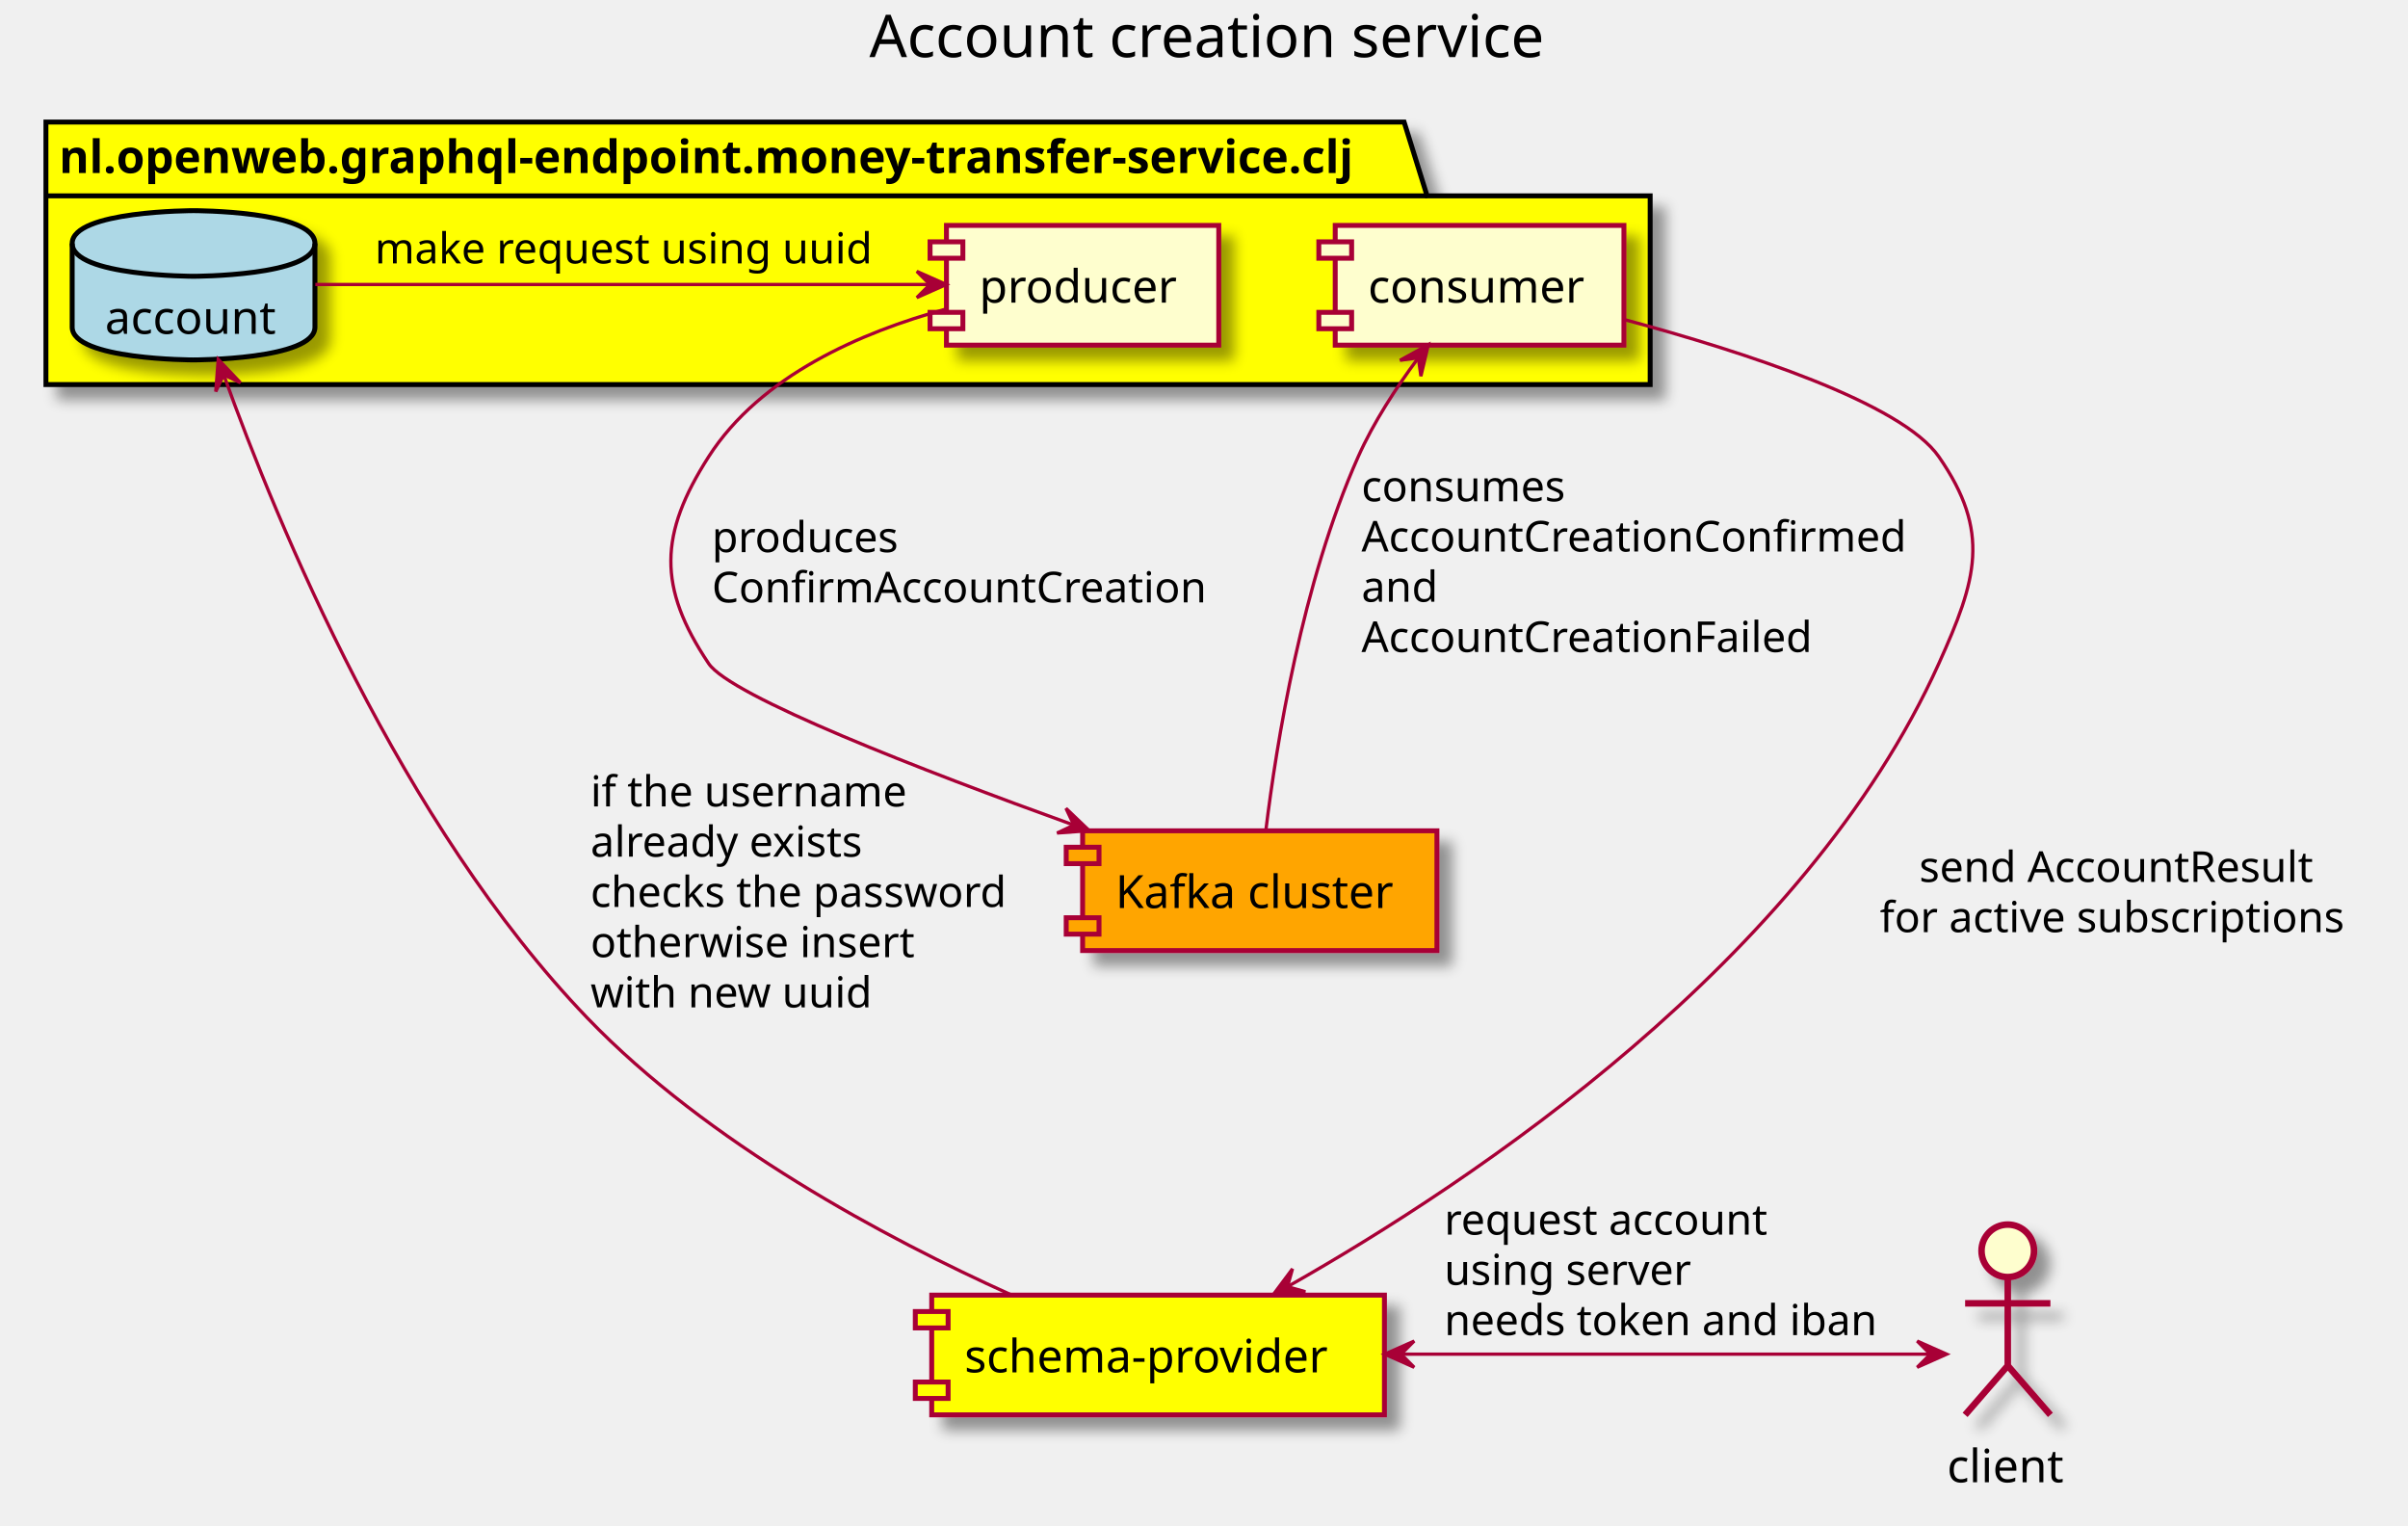
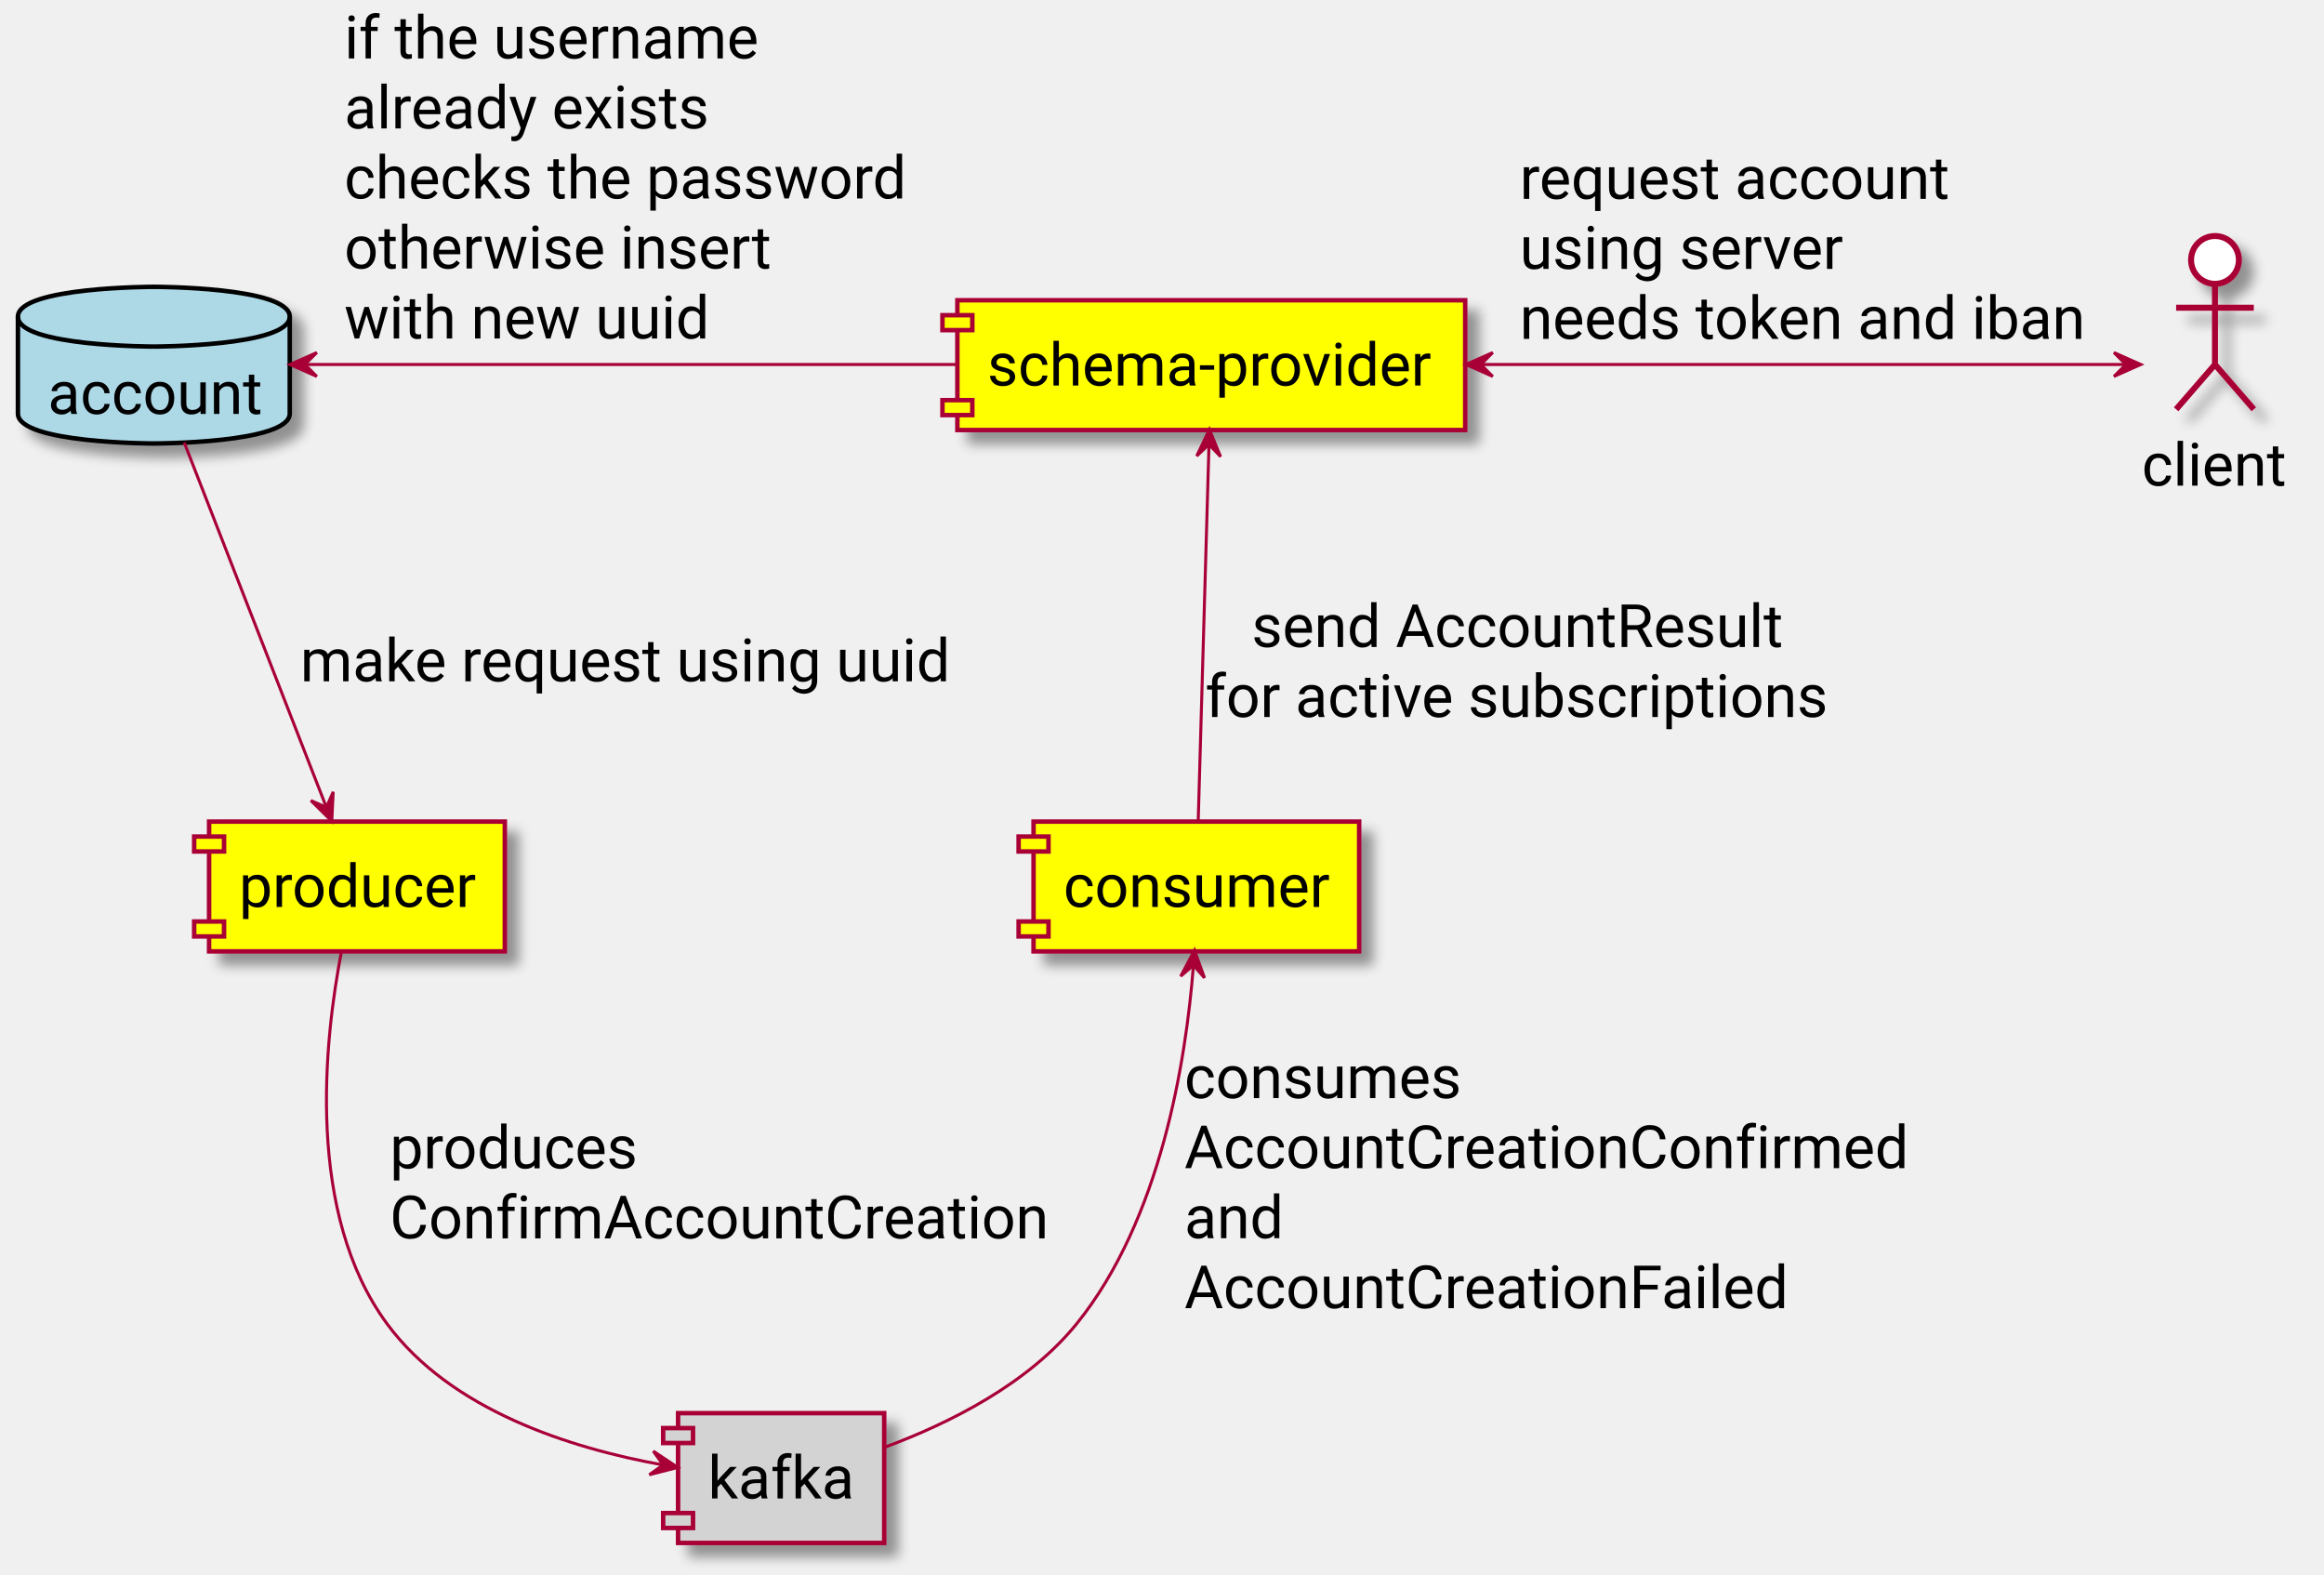
- <svg xmlns="http://www.w3.org/2000/svg" contentScriptType="application/ecmascript" contentStyleType="text/css" height="930px" preserveAspectRatio="none" style="width:1468px;height:930px;" version="1.1" viewBox="0 0 1468 930" width="1468px" zoomAndPan="magnify">
+ <svg xmlns="http://www.w3.org/2000/svg" contentScriptType="application/ecmascript" contentStyleType="text/css" height="1054px" preserveAspectRatio="none" style="width:1556px;height:1054px;" version="1.1" viewBox="0 0 1556 1054" width="1556px" zoomAndPan="magnify">
  <defs>
-     <filter height="300%" id="f1c2oglk2nna68" width="300%" x="-1" y="-1">
+     <filter height="300%" id="f189gsuas3np8l" width="300%" x="-1" y="-1">
      <feGaussianBlur result="blurOut" stdDeviation="4.0" />
      <feColorMatrix in="blurOut" result="blurOut2" type="matrix" values="0 0 0 0 0 0 0 0 0 0 0 0 0 0 0 0 0 0 .4 0" />
      <feOffset dx="8.0" dy="8.0" in="blurOut2" result="blurOut3" />
      <feBlend in="SourceGraphic" in2="blurOut3" mode="normal" />
    </filter>
  </defs>
  <g>
-     <text fill="#000000" font-family="sans-serif" font-size="36" lengthAdjust="spacingAndGlyphs" textLength="422" x="530" y="34.805">Account creation service</text>
-     <polygon fill="#FFFF00" filter="url(#f1c2oglk2nna68)" points="28,74.398,856,74.398,870,119.375,1006,119.375,1006,234.398,28,234.398,28,74.398" style="stroke: #000000; stroke-width: 3.0;" />
-     <line style="stroke: #000000; stroke-width: 3.0;" x1="28" x2="870" y1="119.375" y2="119.375" />
-     <text fill="#000000" font-family="sans-serif" font-size="28" font-weight="bold" lengthAdjust="spacingAndGlyphs" textLength="816" x="36" y="105.469">nl.openweb.graphql-endpoint.money-transfer-service.clj</text>
-     <path d="M44,148.398 C44,128.398 118,128.398 118,128.398 C118,128.398 192,128.398 192,148.398 L192,199.375 C192,219.375 118,219.375 118,219.375 C118,219.375 44,219.375 44,199.375 L44,148.398 " fill="#ADD8E6" filter="url(#f1c2oglk2nna68)" style="stroke: #000000; stroke-width: 3.0;" />
-     <path d="M44,148.398 C44,168.398 118,168.398 118,168.398 C118,168.398 192,168.398 192,148.398 " fill="none" style="stroke: #000000; stroke-width: 3.0;" />
-     <text fill="#000000" font-family="sans-serif" font-size="28" lengthAdjust="spacingAndGlyphs" textLength="108" x="64" y="203.469">account</text>
-     <rect fill="#FEFECE" filter="url(#f1c2oglk2nna68)" height="72.977" style="stroke: #A80036; stroke-width: 3.0;" width="166" x="577" y="137.398" />
-     <rect fill="#FEFECE" height="10" style="stroke: #A80036; stroke-width: 3.0;" width="20" x="567" y="147.398" />
-     <rect fill="#FEFECE" height="10" style="stroke: #A80036; stroke-width: 3.0;" width="20" x="567" y="190.375" />
-     <text fill="#000000" font-family="sans-serif" font-size="28" lengthAdjust="spacingAndGlyphs" textLength="126" x="597" y="184.469">producer</text>
-     <rect fill="#FEFECE" filter="url(#f1c2oglk2nna68)" height="72.977" style="stroke: #A80036; stroke-width: 3.0;" width="176" x="814" y="137.398" />
-     <rect fill="#FEFECE" height="10" style="stroke: #A80036; stroke-width: 3.0;" width="20" x="804" y="147.398" />
-     <rect fill="#FEFECE" height="10" style="stroke: #A80036; stroke-width: 3.0;" width="20" x="804" y="190.375" />
-     <text fill="#000000" font-family="sans-serif" font-size="28" lengthAdjust="spacingAndGlyphs" textLength="136" x="834" y="184.469">consumer</text>
-     <rect fill="#FFA500" filter="url(#f1c2oglk2nna68)" height="72.977" style="stroke: #A80036; stroke-width: 3.0;" width="216" x="660" y="506.398" />
-     <rect fill="#FFA500" height="10" style="stroke: #A80036; stroke-width: 3.0;" width="20" x="650" y="516.398" />
-     <rect fill="#FFA500" height="10" style="stroke: #A80036; stroke-width: 3.0;" width="20" x="650" y="559.375" />
-     <text fill="#000000" font-family="sans-serif" font-size="28" lengthAdjust="spacingAndGlyphs" textLength="176" x="680" y="553.469">Kafka cluster</text>
-     <ellipse cx="1224" cy="762.398" fill="#FEFECE" filter="url(#f1c2oglk2nna68)" rx="16" ry="16" style="stroke: #A80036; stroke-width: 4.0;" />
-     <path d="M1224,778.398 L1224,832.398 M1198,794.398 L1250,794.398 M1224,832.398 L1198,862.398 M1224,832.398 L1250,862.398 " fill="none" filter="url(#f1c2oglk2nna68)" style="stroke: #A80036; stroke-width: 4.0;" />
-     <text fill="#000000" font-family="sans-serif" font-size="28" lengthAdjust="spacingAndGlyphs" textLength="74" x="1187" y="903.469">client</text>
-     <rect fill="#FFFF00" filter="url(#f1c2oglk2nna68)" height="72.977" style="stroke: #A80036; stroke-width: 3.0;" width="276" x="568" y="789.398" />
-     <rect fill="#FFFF00" height="10" style="stroke: #A80036; stroke-width: 3.0;" width="20" x="558" y="799.398" />
-     <rect fill="#FFFF00" height="10" style="stroke: #A80036; stroke-width: 3.0;" width="20" x="558" y="842.375" />
-     <text fill="#000000" font-family="sans-serif" font-size="28" lengthAdjust="spacingAndGlyphs" textLength="236" x="588" y="836.469">schema-provider</text>
-     <path d="M192.226,173.398 C289.686,173.398 460.811,173.398 566.859,173.398 " fill="none" id="ac-p" style="stroke: #A80036; stroke-width: 2.0;" />
-     <polygon fill="#A80036" points="576.914,173.398,558.914,165.398,566.914,173.398,558.914,181.398,576.914,173.398" style="stroke: #A80036; stroke-width: 2.0;" />
-     <text fill="#000000" font-family="sans-serif" font-size="26" lengthAdjust="spacingAndGlyphs" textLength="312" x="228.5" y="160.535">make request using uuid</text>
-     <path d="M864.353,218.531 C851.176,236.265 837.35,257.387 828,278.398 C793.794,355.265 778.088,453.71 771.735,505.976 " fill="none" id="c-kc" style="stroke: #A80036; stroke-width: 2.0;" />
-     <polygon fill="#A80036" points="870.748,210.113,853.49,219.607,864.699,218.076,866.231,229.285,870.748,210.113" style="stroke: #A80036; stroke-width: 2.0;" />
-     <text fill="#000000" font-family="sans-serif" font-size="26" lengthAdjust="spacingAndGlyphs" textLength="128" x="830" y="305.535">consumes</text>
-     <text fill="#000000" font-family="sans-serif" font-size="26" lengthAdjust="spacingAndGlyphs" textLength="342" x="830" y="336.156">AccountCreationConfirmed</text>
-     <text fill="#000000" font-family="sans-serif" font-size="26" lengthAdjust="spacingAndGlyphs" textLength="46" x="830" y="366.777">and</text>
-     <text fill="#000000" font-family="sans-serif" font-size="26" lengthAdjust="spacingAndGlyphs" textLength="284" x="830" y="397.398">AccountCreationFailed</text>
-     <path d="M854.379,825.398 C963.27,825.398 1104.286,825.398 1176.616,825.398 " fill="none" id="sp-cl" style="stroke: #A80036; stroke-width: 2.0;" />
-     <polygon fill="#A80036" points="1186.777,825.398,1168.777,817.398,1176.777,825.398,1168.777,833.398,1186.777,825.398" style="stroke: #A80036; stroke-width: 2.0;" />
-     <polygon fill="#A80036" points="844.134,825.398,862.134,833.398,854.134,825.398,862.134,817.398,844.134,825.398" style="stroke: #A80036; stroke-width: 2.0;" />
-     <text fill="#000000" font-family="sans-serif" font-size="26" lengthAdjust="spacingAndGlyphs" textLength="202" x="880.5" y="752.535">request account</text>
-     <text fill="#000000" font-family="sans-serif" font-size="26" lengthAdjust="spacingAndGlyphs" textLength="154" x="880.5" y="783.156">using server</text>
-     <text fill="#000000" font-family="sans-serif" font-size="26" lengthAdjust="spacingAndGlyphs" textLength="270" x="880.5" y="813.777">needs token and iban</text>
-     <path d="M136.441,228.576 C169.045,319.412 244.338,502.143 358,620.398 C431.615,696.989 539.978,754.723 616.179,789.095 " fill="none" id="ac-sp" style="stroke: #A80036; stroke-width: 2.0;" />
-     <polygon fill="#A80036" points="133.048,219.02,131.533,238.659,136.394,228.443,146.611,233.304,133.048,219.02" style="stroke: #A80036; stroke-width: 2.0;" />
-     <text fill="#000000" font-family="sans-serif" font-size="26" lengthAdjust="spacingAndGlyphs" textLength="196" x="360" y="491.535">if the username</text>
-     <text fill="#000000" font-family="sans-serif" font-size="26" lengthAdjust="spacingAndGlyphs" textLength="174" x="360" y="522.156">already exists</text>
-     <text fill="#000000" font-family="sans-serif" font-size="26" lengthAdjust="spacingAndGlyphs" textLength="264" x="360" y="552.777">checks the password</text>
-     <text fill="#000000" font-family="sans-serif" font-size="26" lengthAdjust="spacingAndGlyphs" textLength="202" x="360" y="583.398">otherwise insert</text>
-     <text fill="#000000" font-family="sans-serif" font-size="26" lengthAdjust="spacingAndGlyphs" textLength="176" x="360" y="614.019">with new uuid</text>
-     <path d="M576.607,188.392 C525.398,202.365 463.728,228.855 432,278.398 C401.799,325.557 400.818,357.883 432,404.398 C445.382,424.362 561.975,469.485 654.111,502.724 " fill="none" id="p-kc" style="stroke: #A80036; stroke-width: 2.0;" />
-     <polygon fill="#A80036" points="664.079,506.308,649.848,492.689,654.669,502.925,644.434,507.745,664.079,506.308" style="stroke: #A80036; stroke-width: 2.0;" />
-     <text fill="#000000" font-family="sans-serif" font-size="26" lengthAdjust="spacingAndGlyphs" textLength="116" x="434" y="336.535">produces</text>
-     <text fill="#000000" font-family="sans-serif" font-size="26" lengthAdjust="spacingAndGlyphs" textLength="312" x="434" y="367.156">ConfirmAccountCreation</text>
-     <path d="M990.52,194.86 C1063.782,214.625 1159.378,245.755 1182,278.398 C1213.897,324.426 1205.004,353.341 1182,404.398 C1100.451,585.394 898.369,719.948 785.489,783.924 " fill="none" id="c-sp" style="stroke: #A80036; stroke-width: 2.0;" />
-     <polygon fill="#A80036" points="776.185,789.152,795.796,787.309,784.903,784.254,787.958,773.36,776.185,789.152" style="stroke: #A80036; stroke-width: 2.0;" />
-     <text fill="#000000" font-family="sans-serif" font-size="26" lengthAdjust="spacingAndGlyphs" textLength="250" x="1170" y="537.535">send AccountResult</text>
-     <text fill="#000000" font-family="sans-serif" font-size="26" lengthAdjust="spacingAndGlyphs" textLength="298" x="1146" y="568.156">for active subscriptions</text>
+     <rect fill="#FFFF00" filter="url(#f189gsuas3np8l)" height="86.875" style="stroke: #A80036; stroke-width: 3.0;" width="198" x="140" y="550" />
+     <rect fill="#FFFF00" height="10" style="stroke: #A80036; stroke-width: 3.0;" width="20" x="130" y="560" />
+     <rect fill="#FFFF00" height="10" style="stroke: #A80036; stroke-width: 3.0;" width="20" x="130" y="616.875" />
+     <text fill="#000000" font-family="Roboto" font-size="40" lengthAdjust="spacingAndGlyphs" textLength="158" x="160" y="607.109">producer</text>
+     <rect fill="#FFFF00" filter="url(#f189gsuas3np8l)" height="86.875" style="stroke: #A80036; stroke-width: 3.0;" width="218" x="692" y="550" />
+     <rect fill="#FFFF00" height="10" style="stroke: #A80036; stroke-width: 3.0;" width="20" x="682" y="560" />
+     <rect fill="#FFFF00" height="10" style="stroke: #A80036; stroke-width: 3.0;" width="20" x="682" y="616.875" />
+     <text fill="#000000" font-family="Roboto" font-size="40" lengthAdjust="spacingAndGlyphs" textLength="178" x="712" y="607.109">consumer</text>
+     <path d="M12,212 C12,192 103,192 103,192 C103,192 194,192 194,212 L194,276.875 C194,296.875 103,296.875 103,296.875 C103,296.875 12,296.875 12,276.875 L12,212 " fill="#ADD8E6" filter="url(#f189gsuas3np8l)" style="stroke: #000000; stroke-width: 3.0;" />
+     <path d="M12,212 C12,232 103,232 103,232 C103,232 194,232 194,212 " fill="none" style="stroke: #000000; stroke-width: 3.0;" />
+     <text fill="#000000" font-family="Roboto" font-size="40" lengthAdjust="spacingAndGlyphs" textLength="142" x="32" y="277.109">account</text>
+     <ellipse cx="1483" cy="174" fill="#FFFFFF" filter="url(#f189gsuas3np8l)" rx="16" ry="16" style="stroke: #A80036; stroke-width: 4.0;" />
+     <path d="M1483,190 L1483,244 M1457,206 L1509,206 M1483,244 L1457,274 M1483,244 L1509,274 " fill="none" filter="url(#f189gsuas3np8l)" style="stroke: #A80036; stroke-width: 4.0;" />
+     <text fill="#000000" font-family="Roboto" font-size="40" lengthAdjust="spacingAndGlyphs" textLength="98" x="1434" y="325.109">client</text>
+     <rect fill="#FFFF00" filter="url(#f189gsuas3np8l)" height="86.875" style="stroke: #A80036; stroke-width: 3.0;" width="340" x="641" y="201" />
+     <rect fill="#FFFF00" height="10" style="stroke: #A80036; stroke-width: 3.0;" width="20" x="631" y="211" />
+     <rect fill="#FFFF00" height="10" style="stroke: #A80036; stroke-width: 3.0;" width="20" x="631" y="267.875" />
+     <text fill="#000000" font-family="Roboto" font-size="40" lengthAdjust="spacingAndGlyphs" textLength="300" x="661" y="258.109">schema-provider</text>
+     <rect fill="#D3D3D3" filter="url(#f189gsuas3np8l)" height="86.875" style="stroke: #A80036; stroke-width: 3.0;" width="138" x="454" y="946" />
+     <rect fill="#D3D3D3" height="10" style="stroke: #A80036; stroke-width: 3.0;" width="20" x="444" y="956" />
+     <rect fill="#D3D3D3" height="10" style="stroke: #A80036; stroke-width: 3.0;" width="20" x="444" y="1012.875" />
+     <text fill="#000000" font-family="Roboto" font-size="40" lengthAdjust="spacingAndGlyphs" textLength="98" x="474" y="1003.109">kafka</text>
+     <path d="M123.361,296.249 C148.998,362.039 192.792,474.422 218.497,540.385 " fill="none" id="ac-&gt;p" style="stroke: #A80036; stroke-width: 2.0;" />
+     <polygon fill="#A80036" points="222.154,549.769,223.071,530.093,218.523,540.452,208.164,535.903,222.154,549.769" style="stroke: #A80036; stroke-width: 2.0;" />
+     <text fill="#000000" font-family="Roboto" font-size="40" lengthAdjust="spacingAndGlyphs" textLength="438" x="201" y="456.109">make request using uuid</text>
+     <path d="M799.009,646.717 C794.031,710.313 777.179,816.361 721,886 C688.399,926.412 635.678,952.738 592.832,968.652 " fill="none" id="c&lt;-kc" style="stroke: #A80036; stroke-width: 2.0;" />
+     <polygon fill="#A80036" points="799.759,636.121,790.508,653.511,799.053,646.096,806.467,654.641,799.759,636.121" style="stroke: #A80036; stroke-width: 2.0;" />
+     <text fill="#000000" font-family="Roboto" font-size="40" lengthAdjust="spacingAndGlyphs" textLength="184" x="793" y="735.109">consumes</text>
+     <text fill="#000000" font-family="Roboto" font-size="40" lengthAdjust="spacingAndGlyphs" textLength="486" x="793" y="781.984">AccountCreationConfirmed</text>
+     <text fill="#000000" font-family="Roboto" font-size="40" lengthAdjust="spacingAndGlyphs" textLength="66" x="793" y="828.859">and</text>
+     <text fill="#000000" font-family="Roboto" font-size="40" lengthAdjust="spacingAndGlyphs" textLength="406" x="793" y="875.734">AccountCreationFailed</text>
+     <path d="M992.063,244 C1135.611,244 1327.466,244 1423.279,244 " fill="none" id="sp-cl" style="stroke: #A80036; stroke-width: 2.0;" />
+     <polygon fill="#A80036" points="1433.363,244,1415.363,236,1423.363,244,1415.363,252,1433.363,244" style="stroke: #A80036; stroke-width: 2.0;" />
+     <polygon fill="#A80036" points="981.443,244,999.443,252,991.443,244,999.443,236,981.443,244" style="stroke: #A80036; stroke-width: 2.0;" />
+     <text fill="#000000" font-family="Roboto" font-size="40" lengthAdjust="spacingAndGlyphs" textLength="288" x="1017.5" y="133.109">request account</text>
+     <text fill="#000000" font-family="Roboto" font-size="40" lengthAdjust="spacingAndGlyphs" textLength="218" x="1017.5" y="179.984">using server</text>
+     <text fill="#000000" font-family="Roboto" font-size="40" lengthAdjust="spacingAndGlyphs" textLength="380" x="1017.5" y="226.859">needs token and iban</text>
+     <path d="M204.195,244 C317.815,244 504.083,244 640.322,244 " fill="none" id="ac&lt;-sp" style="stroke: #A80036; stroke-width: 2.0;" />
+     <polygon fill="#A80036" points="194.109,244,212.109,252,204.109,244,212.109,236,194.109,244" style="stroke: #A80036; stroke-width: 2.0;" />
+     <text fill="#000000" font-family="Roboto" font-size="40" lengthAdjust="spacingAndGlyphs" textLength="282" x="230.5" y="39.109">if the username</text>
+     <text fill="#000000" font-family="Roboto" font-size="40" lengthAdjust="spacingAndGlyphs" textLength="246" x="230.5" y="85.984">already exists</text>
+     <text fill="#000000" font-family="Roboto" font-size="40" lengthAdjust="spacingAndGlyphs" textLength="374" x="230.5" y="132.859">checks the password</text>
+     <text fill="#000000" font-family="Roboto" font-size="40" lengthAdjust="spacingAndGlyphs" textLength="288" x="230.5" y="179.734">otherwise insert</text>
+     <text fill="#000000" font-family="Roboto" font-size="40" lengthAdjust="spacingAndGlyphs" textLength="246" x="230.5" y="226.609">with new uuid</text>
+     <path d="M228.777,636.095 C216.789,697.864 204.824,812.237 259,886 C301.81,944.287 382.5,969.597 443.453,980.583 " fill="none" id="p-&gt;kc" style="stroke: #A80036; stroke-width: 2.0;" />
+     <polygon fill="#A80036" points="453.823,982.35,437.422,971.44,443.965,980.67,434.735,987.213,453.823,982.35" style="stroke: #A80036; stroke-width: 2.0;" />
+     <text fill="#000000" font-family="Roboto" font-size="40" lengthAdjust="spacingAndGlyphs" textLength="164" x="261" y="782.109">produces</text>
+     <text fill="#000000" font-family="Roboto" font-size="40" lengthAdjust="spacingAndGlyphs" textLength="442" x="261" y="828.984">ConfirmAccountCreation</text>
+     <path d="M809.448,298.166 C807.465,367.388 804.07,485.852 802.246,549.506 " fill="none" id="sp&lt;-c" style="stroke: #A80036; stroke-width: 2.0;" />
+     <polygon fill="#A80036" points="809.754,287.495,801.241,305.259,809.467,297.491,817.235,305.717,809.754,287.495" style="stroke: #A80036; stroke-width: 2.0;" />
+     <text fill="#000000" font-family="Roboto" font-size="40" lengthAdjust="spacingAndGlyphs" textLength="354" x="838" y="433.109">send AccountResult</text>
+     <text fill="#000000" font-family="Roboto" font-size="40" lengthAdjust="spacingAndGlyphs" textLength="416" x="807" y="479.984">for active subscriptions</text>
  </g>
</svg>
